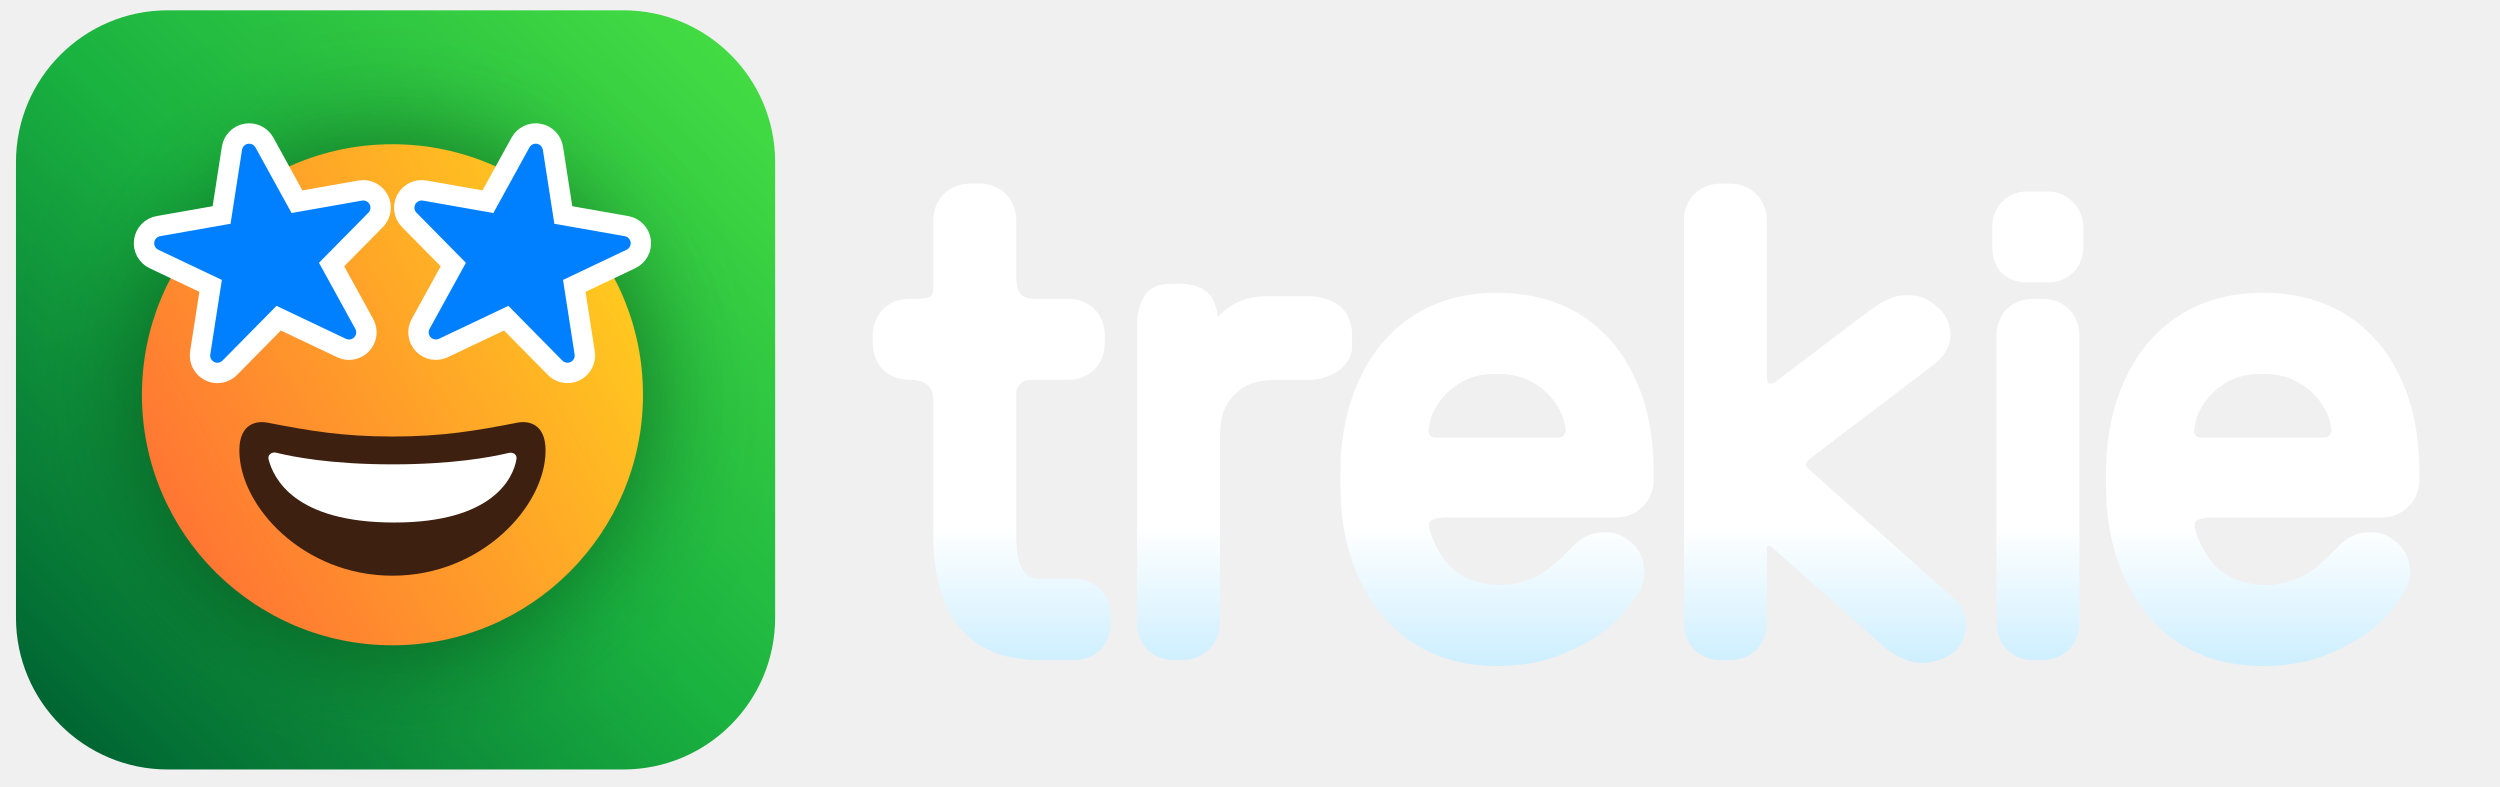
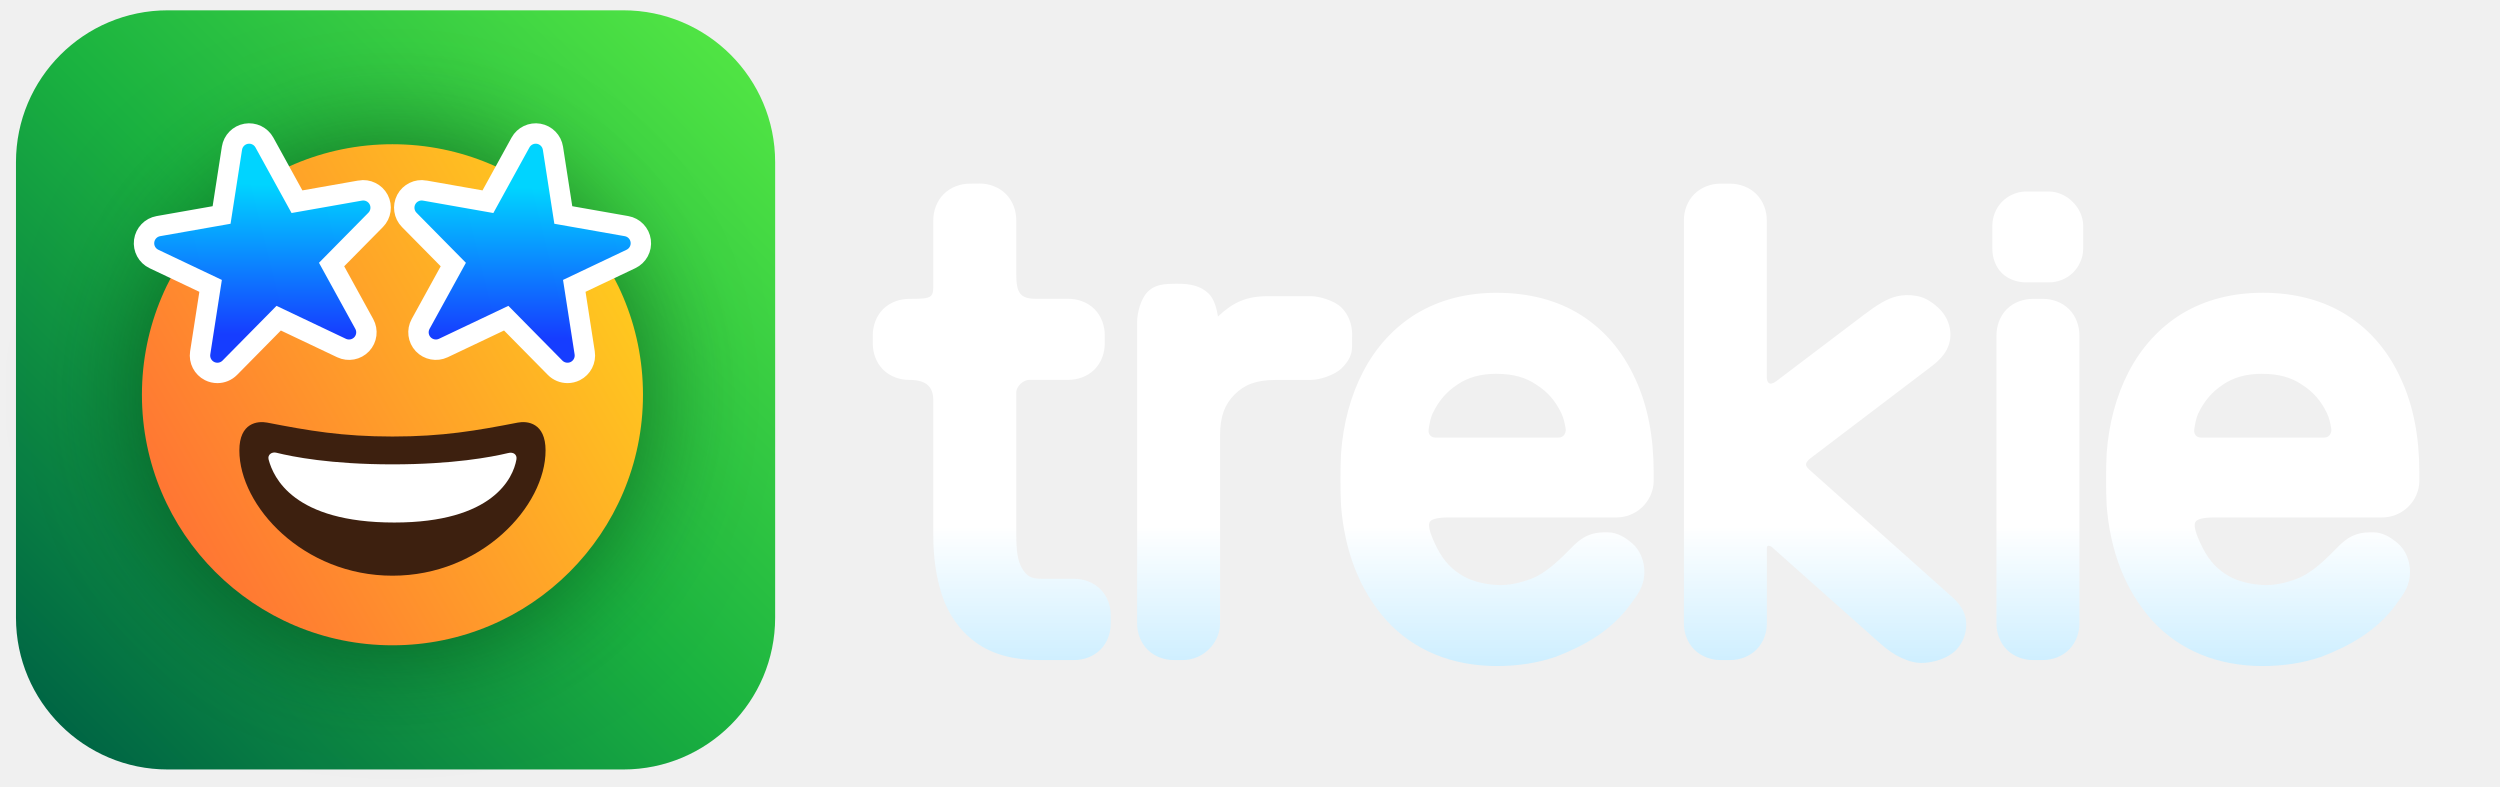
<svg xmlns="http://www.w3.org/2000/svg" xmlns:xlink="http://www.w3.org/1999/xlink" width="823.268" height="259.036" viewBox="0 0 217.823 68.537" version="1.1" id="svg5" xml:space="preserve">
  <defs id="defs2">
-     <linearGradient id="linearGradient31">
-       <stop style="stop-color:#006633;stop-opacity:1;" offset="0" id="stop29" />
-       <stop style="stop-color:#1ab240;stop-opacity:1;" offset="0.5" id="stop30" />
-       <stop style="stop-color:#43db43;stop-opacity:1;" offset="1" id="stop31" />
+     <linearGradient id="linearGradient26">
+       <stop style="stop-color:#163dff;stop-opacity:1;" offset="0" id="stop24" />
+       <stop style="stop-color:#00d4ff;stop-opacity:1;" offset="0.832" id="stop25" />
+     </linearGradient>
+     <linearGradient id="linearGradient45">
+       <stop style="stop-color:#006644;stop-opacity:1;" offset="0" id="stop40" />
+       <stop style="stop-color:#1ab240;stop-opacity:1;" offset="0.5" id="stop44" />
+       <stop style="stop-color:#50e444;stop-opacity:1;" offset="1" id="stop45" />
    </linearGradient>
    <linearGradient id="linearGradient14">
      <stop style="stop-color:#cceeff;stop-opacity:1;" offset="0" id="stop13" />
      <stop style="stop-color:#ffffff;stop-opacity:1;" offset="0.296" id="stop14" />
    </linearGradient>
    <linearGradient id="linearGradient122">
      <stop style="stop-color:#ff7733;stop-opacity:1;" offset="0" id="stop121" />
      <stop style="stop-color:#ffc71f;stop-opacity:1;" offset="1" id="stop122" />
    </linearGradient>
    <style id="style6568">.cls-1{fill:none;}.cls-2{clip-path:url(#clip-path);}</style>
    <style id="style6568-5">.cls-1{fill:none;}.cls-2{clip-path:url(#clip-path);}</style>
    <style id="style6568-9">.cls-1{fill:none;}.cls-2{clip-path:url(#clip-path);}</style>
    <style id="style22571">.cls-1{fill:#84d0f7;}.cls-2{fill:#aa392d;}.cls-3{fill:#7c211a;}.cls-4{fill:#e59973;}.cls-5{fill:#2d2d2d;}.cls-6{opacity:0.2;}.cls-7{opacity:0.3;}</style>
    <style id="style23309">
      .cls-1 {
        fill: none;
      }
    </style>
    <style id="style6568-7">.cls-1{fill:none;}.cls-2{clip-path:url(#clip-path);}</style>
    <style id="style6568-5-5">.cls-1{fill:none;}.cls-2{clip-path:url(#clip-path);}</style>
    <style id="style6568-9-3">.cls-1{fill:none;}.cls-2{clip-path:url(#clip-path);}</style>
    <style id="style22571-5">.cls-1{fill:#84d0f7;}.cls-2{fill:#aa392d;}.cls-3{fill:#7c211a;}.cls-4{fill:#e59973;}.cls-5{fill:#2d2d2d;}.cls-6{opacity:0.2;}.cls-7{opacity:0.3;}</style>
    <style id="style23309-6">
      .cls-1 {
        fill: none;
      }
    </style>
    <style id="style1-9">
      .cls-1 {
        fill: none;
      }
    </style>
    <rect x="223.755" y="162.305" width="120.361" height="58.945" id="rect144" />
    <linearGradient xlink:href="#linearGradient14" id="linearGradient148" x1="52.941" y1="46.773" x2="52.941" y2="31.754" gradientUnits="userSpaceOnUse" />
    <filter style="color-interpolation-filters:sRGB" id="filter5-7" x="-0.275" y="-0.275" width="1.55" height="1.55">
      <feFlood result="flood" in="SourceGraphic" flood-opacity="0.6" flood-color="rgb(0,51,13)" id="feFlood4-5" />
      <feGaussianBlur result="blur" in="SourceGraphic" stdDeviation="5" id="feGaussianBlur4-3" />
      <feOffset result="offset" in="blur" dx="0" dy="0" id="feOffset4-5" />
      <feComposite result="comp1" operator="in" in="flood" in2="offset" id="feComposite4-6" />
      <feComposite result="comp2" operator="over" in="SourceGraphic" in2="comp1" id="feComposite5-2" />
    </filter>
    <linearGradient xlink:href="#linearGradient122" id="linearGradient7" gradientUnits="userSpaceOnUse" gradientTransform="matrix(4.583455,0,0,4.583455,183.9296,605.1178)" x1="11.106" y1="14.468" x2="19.155" y2="9.821" />
-     <linearGradient xlink:href="#linearGradient31" id="linearGradient8" gradientUnits="userSpaceOnUse" gradientTransform="matrix(0.6451905,0,0,0.6451905,90.38927,200.8661)" x1="211.292" y1="762.624" x2="301.672" y2="672.244" />
+     <linearGradient xlink:href="#linearGradient45" id="linearGradient8" gradientUnits="userSpaceOnUse" gradientTransform="matrix(0.6451905,0,0,0.6451905,90.38927,200.8661)" x1="211.292" y1="762.624" x2="301.672" y2="672.244" />
+     <linearGradient xlink:href="#linearGradient26" id="linearGradient28" x1="254.048" y1="658.19" x2="254.272" y2="642.436" gradientUnits="userSpaceOnUse" />
  </defs>
  <g id="layer1" transform="translate(-220.5135,-628.8826)">
    <g aria-label="trekie" id="g144" style="font-size:10.583px;line-height:1.25;fill:#21272c;fill-opacity:1;stroke-width:0.265" transform="matrix(2.793953,0,0,2.793953,210.854,556.4949)">
      <g aria-label="trekie" id="g137" style="font-family:Rubik;-inkscape-font-specification:Rubik;fill:#21272c;fill-opacity:1;stroke-width:0.07" />
      <text xml:space="preserve" transform="scale(0.2645833)" id="text137" style="font-size:40px;line-height:1.25;font-family:Rubik;-inkscape-font-specification:Rubik;white-space:pre;shape-inside:url(#rect144);display:inline;fill:#21272c;fill-opacity:1" />
      <path id="path138" style="font-weight:300;-inkscape-font-specification:'Rubik Light';fill:url(#linearGradient148);fill-opacity:1;stroke-width:0.073" d="m 33.697,31.636 c -0.283,0 -0.591,0.106 -0.81,0.325 -0.219,0.219 -0.325,0.527 -0.325,0.81 v 1.928 c 0,0.491 0.017,0.53 -0.756,0.53 -0.27,0 -0.583,0.094 -0.81,0.321 -0.227,0.227 -0.321,0.54 -0.321,0.81 v 0.265 c 0,0.27 0.094,0.583 0.321,0.81 0.227,0.227 0.54,0.321 0.81,0.321 0.54,0 0.756,0.21 0.756,0.644 v 4.218 c 0,0.653 0.084,1.26 0.261,1.819 0.192,0.607 0.553,1.131 1.054,1.498 0.535,0.392 1.215,0.557 1.973,0.557 h 1.115 c 0.283,0 0.591,-0.106 0.81,-0.325 0.227,-0.227 0.321,-0.54 0.321,-0.81 v -0.263 c 3e-6,-0.27 -0.094,-0.583 -0.321,-0.81 -0.219,-0.219 -0.528,-0.325 -0.81,-0.325 h -1.022 c -0.354,0 -0.481,-0.097 -0.623,-0.344 -0.121,-0.219 -0.171,-0.492 -0.171,-1.075 v -4.379 c 0,-0.231 0.245,-0.407 0.405,-0.407 h 1.224 c 0.27,0 0.583,-0.094 0.81,-0.321 0.227,-0.227 0.321,-0.54 0.321,-0.81 v -0.265 c 0,-0.27 -0.094,-0.583 -0.321,-0.81 -0.227,-0.227 -0.54,-0.321 -0.81,-0.321 h -1.006 c -0.509,0 -0.623,-0.186 -0.623,-0.785 v -1.674 c 0,-0.283 -0.105,-0.591 -0.324,-0.81 -0.213,-0.213 -0.521,-0.325 -0.806,-0.325 z m 23.404,0 c -0.285,-5.3e-5 -0.593,0.112 -0.806,0.325 -0.219,0.219 -0.325,0.527 -0.325,0.81 v 12.586 c -3e-6,0.283 0.106,0.591 0.325,0.81 0.213,0.213 0.521,0.325 0.806,0.325 h 0.321 c 0.283,0 0.591,-0.106 0.81,-0.325 0.219,-0.219 0.325,-0.527 0.325,-0.81 v -2.369 c 0,-0.079 0.096,-0.084 0.195,0.016 l 3.357,2.986 c 0.204,0.182 0.426,0.336 0.638,0.431 0.184,0.083 0.42,0.18 0.722,0.159 0.296,-0.021 0.712,-0.127 0.98,-0.392 0.21,-0.208 0.325,-0.515 0.325,-0.792 8e-6,-0.459 -0.265,-0.71 -0.476,-0.905 -0.004,-0.003 -0.008,-0.005 -0.012,-0.008 l -0.002,-0.002 -4.413,-3.935 c -0.13,-0.13 -0.122,-0.187 0.01,-0.319 l 3.848,-2.922 c 0.158,-0.12 0.334,-0.296 0.444,-0.501 v -3.7e-4 -5.55e-4 -5.55e-4 -5.55e-4 -3.7e-4 -5.55e-4 -5.55e-4 -5.55e-4 c 0.217,-0.431 0.088,-0.927 -0.211,-1.233 v -5.54e-4 -5.55e-4 -5.55e-4 -3.7e-4 c -0.187,-0.187 -0.434,-0.376 -0.73,-0.427 -0.479,-0.083 -0.803,0.041 -1.098,0.211 -0.199,0.115 -0.384,0.251 -0.522,0.357 v -0.002 l -2.752,2.085 c -5e-6,6.73e-4 -5e-6,0.001 0,0.002 -0.243,0.177 -0.306,0.033 -0.306,-0.139 v -4.88 c 0,-0.283 -0.106,-0.591 -0.325,-0.81 -0.219,-0.219 -0.527,-0.325 -0.81,-0.325 z m 9.496,0.246 c -0.257,0.008 -0.54,0.136 -0.723,0.336 -0.19,0.201 -0.285,0.481 -0.285,0.719 v 0.744 c 3e-6,0.246 0.09,0.538 0.292,0.74 0.202,0.202 0.495,0.293 0.741,0.293 h 0.744 c 0.239,2e-6 0.517,-0.095 0.719,-0.285 0.206,-0.189 0.336,-0.484 0.336,-0.748 v -0.744 c 0,-0.257 -0.128,-0.54 -0.325,-0.73 -0.19,-0.197 -0.473,-0.325 -0.73,-0.325 h -0.744 c -0.008,0 -0.016,-2.52e-4 -0.025,0 z m -26.406,2.875 c -0.435,0.002 -0.717,0.014 -0.958,0.268 -0.204,0.216 -0.315,0.645 -0.315,0.923 v 9.409 c 0,0.283 0.106,0.591 0.325,0.81 0.219,0.219 0.527,0.325 0.81,0.325 h 0.3 c 0.278,0 0.569,-0.113 0.784,-0.317 0.228,-0.21 0.367,-0.52 0.367,-0.817 v -5.858 c 0,-0.619 0.155,-0.99 0.454,-1.289 0.301,-0.301 0.666,-0.454 1.285,-0.454 h 1.089 c 0.143,0 0.337,-0.04 0.495,-0.099 0.169,-0.063 0.349,-0.144 0.471,-0.267 0.226,-0.226 0.323,-0.423 0.323,-0.678 0,-0.106 0.003,-0.296 0.002,-0.396 -0.003,-0.283 -0.106,-0.591 -0.325,-0.81 -0.123,-0.123 -0.296,-0.206 -0.471,-0.267 -0.176,-0.06 -0.353,-0.095 -0.495,-0.095 h -1.333 c -0.668,0 -1.084,0.187 -1.56,0.634 -10e-4,-0.006 -10e-4,-0.007 -0.002,-0.014 -0.03,-0.173 -0.091,-0.505 -0.286,-0.699 -0.244,-0.244 -0.584,-0.31 -0.96,-0.308 z m 9.943,0.282 c -0.923,0 -1.771,0.211 -2.497,0.647 0.004,-0.002 -1.62e-4,-9.31e-4 -0.01,0.004 a 0.133,0.133 0 0 0 -0.006,0.004 c -0.703,0.434 -1.263,1.051 -1.656,1.809 -0.39,0.751 -0.619,1.609 -0.688,2.548 a 0.133,0.133 0 0 0 0,0.01 c -2e-6,0.001 -2e-6,0.002 0,0.004 -0.014,0.221 -0.017,0.532 -0.017,0.795 0,0.263 0.003,0.575 0.017,0.796 -1.3e-5,0.003 -10e-6,0.003 0,0.006 7.5e-5,10e-4 -6.7e-5,0.003 0,0.004 a 0.133,0.133 0 0 0 0,0.005 c 0.11,1.418 0.575,2.639 1.409,3.575 a 0.133,0.133 0 0 0 0.004,0.004 c 0.855,0.945 2.064,1.429 3.444,1.429 0.66,0 1.271,-0.094 1.834,-0.286 a 0.133,0.133 0 0 0 0.006,-0.002 c 0.903,-0.349 1.731,-0.813 2.331,-1.636 a 0.133,0.133 0 0 0 0,-1.85e-4 0.133,0.133 0 0 0 0,-1.85e-4 0.133,0.133 0 0 0 0,-1.85e-4 0.133,0.133 0 0 0 0,-1.85e-4 0.133,0.133 0 0 0 0,-1.85e-4 0.133,0.133 0 0 0 0,-1.85e-4 0.133,0.133 0 0 0 0,-1.85e-4 0.133,0.133 0 0 0 0,-1.85e-4 0.133,0.133 0 0 0 0,-1.85e-4 0.133,0.133 0 0 0 0,-1.85e-4 0.133,0.133 0 0 0 0,-1.85e-4 c 0.211,-0.298 0.432,-0.541 0.432,-1.022 0,-0.319 -0.129,-0.666 -0.381,-0.88 -0.194,-0.164 -0.45,-0.342 -0.769,-0.342 -0.33,0 -0.634,0.016 -1.02,0.379 a 0.133,0.133 0 0 0 -0.004,0.002 c -0.432,0.433 -0.847,0.876 -1.376,1.076 -0.337,0.126 -0.698,0.205 -1.044,0.186 -0.409,-0.023 -0.833,-0.123 -1.16,-0.34 -0.347,-0.231 -0.571,-0.502 -0.786,-0.968 -0.086,-0.185 -0.141,-0.334 -0.163,-0.445 -0.022,-0.11 -0.011,-0.173 0.01,-0.211 0.022,-0.038 0.064,-0.072 0.164,-0.1 0.1,-0.028 0.25,-0.043 0.448,-0.043 h 5.22 c 0.267,0 0.565,-0.105 0.783,-0.311 0.229,-0.211 0.368,-0.522 0.368,-0.82 v -0.282 c 0,-1.083 -0.18,-2.058 -0.57,-2.901 l -0.002,-0.002 C 54.077,36.89 53.504,36.205 52.765,35.737 52.017,35.264 51.123,35.04 50.135,35.04 Z m 23.876,0 c -0.923,0 -1.771,0.211 -2.497,0.647 0.004,-0.002 -1.61e-4,-9.31e-4 -0.01,0.004 a 0.133,0.133 0 0 0 -0.006,0.004 c -0.703,0.434 -1.262,1.051 -1.656,1.809 -0.39,0.751 -0.619,1.609 -0.688,2.548 a 0.133,0.133 0 0 0 0,0.01 c -3e-6,0.001 -3e-6,0.002 0,0.004 -0.014,0.221 -0.017,0.532 -0.017,0.795 0,0.263 0.003,0.575 0.017,0.796 -1.4e-5,0.003 -1.2e-5,0.003 0,0.006 7.4e-5,10e-4 -6.8e-5,0.003 0,0.004 a 0.133,0.133 0 0 0 0,0.005 c 0.11,1.418 0.575,2.639 1.409,3.575 a 0.133,0.133 0 0 0 0.004,0.004 c 0.855,0.945 2.064,1.429 3.444,1.429 0.66,0 1.271,-0.094 1.834,-0.286 a 0.133,0.133 0 0 0 0.006,-0.002 c 0.903,-0.349 1.731,-0.813 2.331,-1.636 a 0.133,0.133 0 0 0 0,-1.85e-4 0.133,0.133 0 0 0 0,-1.85e-4 0.133,0.133 0 0 0 0,-1.85e-4 0.133,0.133 0 0 0 0,-1.85e-4 0.133,0.133 0 0 0 0,-1.85e-4 0.133,0.133 0 0 0 0,-1.85e-4 0.133,0.133 0 0 0 0,-1.85e-4 0.133,0.133 0 0 0 0,-1.85e-4 0.133,0.133 0 0 0 0,-1.85e-4 0.133,0.133 0 0 0 0,-1.85e-4 0.133,0.133 0 0 0 0,-1.85e-4 c 0.211,-0.298 0.432,-0.541 0.432,-1.022 0,-0.319 -0.129,-0.666 -0.381,-0.88 -0.194,-0.164 -0.45,-0.342 -0.769,-0.342 -0.33,0 -0.634,0.016 -1.02,0.379 a 0.133,0.133 0 0 0 -0.003,0.002 c -0.432,0.433 -0.847,0.876 -1.376,1.076 -0.337,0.126 -0.697,0.205 -1.044,0.186 -0.409,-0.023 -0.833,-0.123 -1.16,-0.34 -0.347,-0.231 -0.571,-0.502 -0.786,-0.968 -0.086,-0.185 -0.14,-0.334 -0.163,-0.445 -0.022,-0.11 -0.012,-0.173 0.01,-0.211 0.022,-0.038 0.064,-0.072 0.164,-0.1 0.1,-0.028 0.25,-0.043 0.448,-0.043 h 5.22 c 0.267,0 0.565,-0.105 0.783,-0.311 0.229,-0.211 0.368,-0.522 0.368,-0.82 v -0.282 c 0,-1.083 -0.18,-2.058 -0.57,-2.901 l -0.002,-0.002 c -0.377,-0.84 -0.95,-1.525 -1.69,-1.993 -0.748,-0.473 -1.642,-0.698 -2.63,-0.698 z m -7.161,0.19 c -0.27,0 -0.583,0.094 -0.81,0.321 -0.227,0.227 -0.321,0.54 -0.321,0.81 v 8.997 c 0,0.27 0.094,0.583 0.321,0.81 0.219,0.219 0.527,0.325 0.81,0.325 h 0.321 c 0.283,0 0.591,-0.106 0.81,-0.325 0.226,-0.226 0.323,-0.539 0.323,-0.81 v -8.997 c 0,-0.27 -0.096,-0.583 -0.323,-0.81 -0.227,-0.227 -0.54,-0.321 -0.81,-0.321 z m -16.715,2.338 1.85e-4,1.85e-4 c 0.517,0 0.9,0.114 1.227,0.333 a 0.133,0.133 0 0 0 0.002,0.002 c 0.011,0.007 0.011,0.008 0.006,0.004 a 0.133,0.133 0 0 0 0.004,0.002 c 0.345,0.22 0.591,0.5 0.778,0.894 0.065,0.137 0.104,0.303 0.132,0.483 a 0.133,0.133 0 0 0 0.002,0.015 c 0.003,0.01 -8.09e-4,0.095 -0.038,0.153 -0.038,0.059 -0.088,0.102 -0.199,0.102 H 48.229 c -0.162,0 -0.237,-0.113 -0.22,-0.251 0.026,-0.188 0.061,-0.361 0.124,-0.503 a 0.133,0.133 0 0 0 0.004,-0.004 c 0.189,-0.395 0.435,-0.674 0.767,-0.893 a 0.133,0.133 0 0 0 0.012,-0.01 c 0.326,-0.215 0.706,-0.329 1.219,-0.329 z m 23.876,0 v 1.85e-4 c 0.517,0 0.9,0.114 1.227,0.333 a 0.133,0.133 0 0 0 0.002,0.002 c 0.011,0.007 0.011,0.008 0.006,0.004 a 0.133,0.133 0 0 0 0.004,0.002 c 0.345,0.22 0.591,0.5 0.778,0.894 0.065,0.137 0.104,0.303 0.132,0.483 a 0.133,0.133 0 0 0 0.002,0.015 c 0.003,0.01 -8.07e-4,0.095 -0.038,0.153 -0.038,0.059 -0.088,0.102 -0.199,0.102 h -3.819 c -0.162,0 -0.237,-0.113 -0.22,-0.251 0.026,-0.188 0.061,-0.361 0.124,-0.503 a 0.133,0.133 0 0 0 0.004,-0.004 c 0.189,-0.395 0.434,-0.674 0.767,-0.893 a 0.133,0.133 0 0 0 0.012,-0.01 c 0.326,-0.215 0.707,-0.329 1.22,-0.329 z" />
    </g>
    <rect style="fill:url(#linearGradient8);fill-opacity:1;stroke-width:4.147" id="rect3" width="66.146" height="66.146" x="221.905" y="629.781" rx="13.229" ry="13.229" />
    <path fill="#ffcc4d" d="m 276.536,663.278 c 0,12.056 -9.773,21.829 -21.829,21.829 -12.056,0 -21.829,-9.773 -21.829,-21.829 0,-12.056 9.773,-21.829 21.829,-21.829 12.056,0 21.829,9.773 21.829,21.829" id="path3" style="fill:url(#linearGradient7);fill-opacity:1;stroke:#ffffff;stroke-width:0;stroke-miterlimit:4;stroke-dasharray:none;stroke-opacity:1;filter:url(#filter5-7)" />
    <path fill="#664500" d="m 254.707,666.917 c -4.394,0 -7.309,-0.512 -10.914,-1.213 -0.823,-0.159 -2.425,0 -2.425,2.425 0,4.851 5.572,10.914 13.34,10.914 7.766,0 13.34,-6.064 13.34,-10.914 0,-2.425 -1.602,-2.585 -2.425,-2.425 -3.605,0.701 -6.521,1.213 -10.914,1.213 z" id="path4" style="fill:#3d200f;fill-opacity:1;stroke:none;stroke-width:0;stroke-miterlimit:4;stroke-dasharray:none" />
    <path fill="#ffffff" d="m 244.604,668.331 c 1.396,0.345 4.71,1.011 10.103,1.011 5.256,0 8.613,-0.633 10.073,-0.984 0.474,-0.127 0.8,0.145 0.73,0.551 -0.28,1.626 -2.052,5.501 -10.64,5.501 -8.793,0 -10.532,-3.916 -10.953,-5.487 -0.114,-0.426 0.288,-0.699 0.687,-0.593 z" id="path5" style="stroke-width:0;stroke-miterlimit:4;stroke-dasharray:none" />
-     <path fill="#e95f28" d="m 251.896,645.486 -5.508,0.971 -2.838,-5.158 c -0.313,-0.569 -0.956,-0.873 -1.591,-0.762 -0.639,0.113 -1.136,0.62 -1.236,1.26 l -0.903,5.817 -5.508,0.971 c -0.649,0.114 -1.15,0.637 -1.238,1.29 -0.088,0.654 0.256,1.289 0.853,1.573 l 4.936,2.343 -0.907,5.836 c -0.101,0.65 0.229,1.29 0.816,1.587 0.217,0.109 0.45,0.161 0.682,0.161 0.397,0 0.788,-0.155 1.081,-0.451 l 4.259,-4.318 5.479,2.601 c 0.594,0.281 1.302,0.149 1.754,-0.33 0.451,-0.479 0.541,-1.193 0.224,-1.769 l -2.847,-5.176 3.838,-3.89 c 0.463,-0.469 0.569,-1.185 0.263,-1.769 -0.308,-0.585 -0.962,-0.901 -1.607,-0.788 z m 5.622,0 5.508,0.971 2.838,-5.158 c 0.313,-0.569 0.956,-0.873 1.591,-0.762 0.638,0.113 1.135,0.62 1.235,1.26 l 0.903,5.817 5.508,0.971 c 0.65,0.114 1.151,0.635 1.238,1.289 0.087,0.654 -0.256,1.289 -0.853,1.573 l -4.936,2.343 0.907,5.836 c 0.101,0.65 -0.229,1.29 -0.816,1.587 -0.217,0.109 -0.45,0.161 -0.682,0.161 -0.397,0 -0.788,-0.155 -1.081,-0.451 l -4.259,-4.318 -5.479,2.601 c -0.594,0.281 -1.302,0.149 -1.754,-0.33 -0.451,-0.479 -0.541,-1.193 -0.224,-1.769 l 2.847,-5.175 -3.838,-3.89 c -0.463,-0.469 -0.569,-1.185 -0.263,-1.769 0.309,-0.585 0.963,-0.901 1.608,-0.788 z" id="path6" style="fill:#0080ff;fill-opacity:1;stroke:#ffffff;stroke-width:1.778;stroke-miterlimit:4;stroke-dasharray:none;stroke-opacity:1" />
+     <path fill="#e95f28" d="m 251.896,645.486 -5.508,0.971 -2.838,-5.158 c -0.313,-0.569 -0.956,-0.873 -1.591,-0.762 -0.639,0.113 -1.136,0.62 -1.236,1.26 l -0.903,5.817 -5.508,0.971 c -0.649,0.114 -1.15,0.637 -1.238,1.29 -0.088,0.654 0.256,1.289 0.853,1.573 l 4.936,2.343 -0.907,5.836 c -0.101,0.65 0.229,1.29 0.816,1.587 0.217,0.109 0.45,0.161 0.682,0.161 0.397,0 0.788,-0.155 1.081,-0.451 l 4.259,-4.318 5.479,2.601 c 0.594,0.281 1.302,0.149 1.754,-0.33 0.451,-0.479 0.541,-1.193 0.224,-1.769 l -2.847,-5.176 3.838,-3.89 c 0.463,-0.469 0.569,-1.185 0.263,-1.769 -0.308,-0.585 -0.962,-0.901 -1.607,-0.788 z m 5.622,0 5.508,0.971 2.838,-5.158 c 0.313,-0.569 0.956,-0.873 1.591,-0.762 0.638,0.113 1.135,0.62 1.235,1.26 l 0.903,5.817 5.508,0.971 c 0.65,0.114 1.151,0.635 1.238,1.289 0.087,0.654 -0.256,1.289 -0.853,1.573 l -4.936,2.343 0.907,5.836 c 0.101,0.65 -0.229,1.29 -0.816,1.587 -0.217,0.109 -0.45,0.161 -0.682,0.161 -0.397,0 -0.788,-0.155 -1.081,-0.451 l -4.259,-4.318 -5.479,2.601 c -0.594,0.281 -1.302,0.149 -1.754,-0.33 -0.451,-0.479 -0.541,-1.193 -0.224,-1.769 l 2.847,-5.175 -3.838,-3.89 c -0.463,-0.469 -0.569,-1.185 -0.263,-1.769 0.309,-0.585 0.963,-0.901 1.608,-0.788 z" id="path6" style="fill:url(#linearGradient28);fill-opacity:1;stroke:#ffffff;stroke-width:1.778;stroke-miterlimit:4;stroke-dasharray:none;stroke-opacity:1" />
  </g>
  <style type="text/css" id="style1941">
	.st0{fill:none;stroke:#000000;stroke-width:2;stroke-linecap:round;stroke-linejoin:round;stroke-miterlimit:10;}
</style>
  <style type="text/css" id="style1941-0">
	.st0{fill:none;stroke:#000000;stroke-width:2;stroke-linecap:round;stroke-linejoin:round;stroke-miterlimit:10;}
</style>
  <style type="text/css" id="style1941-7">
	.st0{fill:none;stroke:#000000;stroke-width:2;stroke-linecap:round;stroke-linejoin:round;stroke-miterlimit:10;}
</style>
  <style type="text/css" id="style22485">
	.st0{fill:none;stroke:#6C3DB7;stroke-width:4;stroke-linecap:round;stroke-linejoin:round;stroke-miterlimit:10;}
	.st1{fill:none;stroke:#1F992A;stroke-width:4;stroke-linecap:round;stroke-linejoin:round;stroke-miterlimit:10;}
	.st2{fill:none;stroke:#6A83BA;stroke-width:4;stroke-linecap:round;stroke-linejoin:round;stroke-miterlimit:10;}
	.st3{fill:#8A8AFF;stroke:#8A8AFF;stroke-width:2;stroke-linecap:round;stroke-linejoin:round;stroke-miterlimit:10;}
	.st4{fill:#6C3DB7;stroke:#6C3DB7;stroke-width:2;stroke-linecap:round;stroke-linejoin:round;stroke-miterlimit:10;}
	.st5{fill:#A576FF;stroke:#A576FF;stroke-width:2;stroke-linecap:round;stroke-linejoin:round;stroke-miterlimit:10;}
	.st6{fill:#F2BB41;stroke:#F2BB41;stroke-width:2;stroke-linecap:round;stroke-linejoin:round;stroke-miterlimit:10;}
	.st7{fill:#E08838;stroke:#E08838;stroke-width:2;stroke-linecap:round;stroke-linejoin:round;stroke-miterlimit:10;}
	.st8{fill:#1F992A;stroke:#1F992A;stroke-width:2;stroke-linecap:round;stroke-linejoin:round;stroke-miterlimit:10;}
	.st9{fill:#5EC11E;stroke:#5EC11E;stroke-width:2;stroke-linecap:round;stroke-linejoin:round;stroke-miterlimit:10;}
	.st10{fill:#E3FAFF;stroke:#E3FAFF;stroke-width:2;stroke-linecap:round;stroke-linejoin:round;stroke-miterlimit:10;}
	.st11{fill:#FF5093;stroke:#FF5093;stroke-width:2;stroke-linecap:round;stroke-linejoin:round;stroke-miterlimit:10;}
	.st12{fill:#B7257F;stroke:#B7257F;stroke-width:2;stroke-linecap:round;stroke-linejoin:round;stroke-miterlimit:10;}
	.st13{fill:#5189E5;stroke:#5189E5;stroke-width:2;stroke-linecap:round;stroke-linejoin:round;stroke-miterlimit:10;}
	.st14{fill:#6EBAFF;stroke:#6EBAFF;stroke-width:2;stroke-linecap:round;stroke-linejoin:round;stroke-miterlimit:10;}
	.st15{fill:#EDD977;stroke:#EDD977;stroke-width:2;stroke-linecap:round;stroke-linejoin:round;stroke-miterlimit:10;}
	.st16{fill:#8C43FF;stroke:#8C43FF;stroke-width:2;stroke-linecap:round;stroke-linejoin:round;stroke-miterlimit:10;}
	.st17{fill:#5252BA;stroke:#5252BA;stroke-width:2;stroke-linecap:round;stroke-linejoin:round;stroke-miterlimit:10;}
	.st18{fill:none;stroke:#E3FAFF;stroke-width:4;stroke-linecap:round;stroke-linejoin:round;stroke-miterlimit:10;}
	.st19{fill:#354C75;stroke:#354C75;stroke-width:2;stroke-linecap:round;stroke-linejoin:round;stroke-miterlimit:10;}
</style>
  <style type="text/css" id="style23106">
	.st0{fill:none;stroke:#000000;stroke-width:2;stroke-linecap:round;stroke-linejoin:round;stroke-miterlimit:10;}
	.st1{fill:none;stroke:#000000;stroke-width:2;stroke-linejoin:round;stroke-miterlimit:10;}
</style>
  <style type="text/css" id="style1941-1">
	.st0{fill:none;stroke:#000000;stroke-width:2;stroke-linecap:round;stroke-linejoin:round;stroke-miterlimit:10;}
</style>
  <style type="text/css" id="style1941-0-8">
	.st0{fill:none;stroke:#000000;stroke-width:2;stroke-linecap:round;stroke-linejoin:round;stroke-miterlimit:10;}
</style>
  <style type="text/css" id="style1941-7-7">
	.st0{fill:none;stroke:#000000;stroke-width:2;stroke-linecap:round;stroke-linejoin:round;stroke-miterlimit:10;}
</style>
  <style type="text/css" id="style22485-9">
	.st0{fill:none;stroke:#6C3DB7;stroke-width:4;stroke-linecap:round;stroke-linejoin:round;stroke-miterlimit:10;}
	.st1{fill:none;stroke:#1F992A;stroke-width:4;stroke-linecap:round;stroke-linejoin:round;stroke-miterlimit:10;}
	.st2{fill:none;stroke:#6A83BA;stroke-width:4;stroke-linecap:round;stroke-linejoin:round;stroke-miterlimit:10;}
	.st3{fill:#8A8AFF;stroke:#8A8AFF;stroke-width:2;stroke-linecap:round;stroke-linejoin:round;stroke-miterlimit:10;}
	.st4{fill:#6C3DB7;stroke:#6C3DB7;stroke-width:2;stroke-linecap:round;stroke-linejoin:round;stroke-miterlimit:10;}
	.st5{fill:#A576FF;stroke:#A576FF;stroke-width:2;stroke-linecap:round;stroke-linejoin:round;stroke-miterlimit:10;}
	.st6{fill:#F2BB41;stroke:#F2BB41;stroke-width:2;stroke-linecap:round;stroke-linejoin:round;stroke-miterlimit:10;}
	.st7{fill:#E08838;stroke:#E08838;stroke-width:2;stroke-linecap:round;stroke-linejoin:round;stroke-miterlimit:10;}
	.st8{fill:#1F992A;stroke:#1F992A;stroke-width:2;stroke-linecap:round;stroke-linejoin:round;stroke-miterlimit:10;}
	.st9{fill:#5EC11E;stroke:#5EC11E;stroke-width:2;stroke-linecap:round;stroke-linejoin:round;stroke-miterlimit:10;}
	.st10{fill:#E3FAFF;stroke:#E3FAFF;stroke-width:2;stroke-linecap:round;stroke-linejoin:round;stroke-miterlimit:10;}
	.st11{fill:#FF5093;stroke:#FF5093;stroke-width:2;stroke-linecap:round;stroke-linejoin:round;stroke-miterlimit:10;}
	.st12{fill:#B7257F;stroke:#B7257F;stroke-width:2;stroke-linecap:round;stroke-linejoin:round;stroke-miterlimit:10;}
	.st13{fill:#5189E5;stroke:#5189E5;stroke-width:2;stroke-linecap:round;stroke-linejoin:round;stroke-miterlimit:10;}
	.st14{fill:#6EBAFF;stroke:#6EBAFF;stroke-width:2;stroke-linecap:round;stroke-linejoin:round;stroke-miterlimit:10;}
	.st15{fill:#EDD977;stroke:#EDD977;stroke-width:2;stroke-linecap:round;stroke-linejoin:round;stroke-miterlimit:10;}
	.st16{fill:#8C43FF;stroke:#8C43FF;stroke-width:2;stroke-linecap:round;stroke-linejoin:round;stroke-miterlimit:10;}
	.st17{fill:#5252BA;stroke:#5252BA;stroke-width:2;stroke-linecap:round;stroke-linejoin:round;stroke-miterlimit:10;}
	.st18{fill:none;stroke:#E3FAFF;stroke-width:4;stroke-linecap:round;stroke-linejoin:round;stroke-miterlimit:10;}
	.st19{fill:#354C75;stroke:#354C75;stroke-width:2;stroke-linecap:round;stroke-linejoin:round;stroke-miterlimit:10;}
</style>
  <style type="text/css" id="style23106-2">
	.st0{fill:none;stroke:#000000;stroke-width:2;stroke-linecap:round;stroke-linejoin:round;stroke-miterlimit:10;}
	.st1{fill:none;stroke:#000000;stroke-width:2;stroke-linejoin:round;stroke-miterlimit:10;}
</style>
  <style type="text/css" id="style4736">

	.st0{fill:#D1D1D1;}
	.st1{fill:#454545;}

</style>
  <style type="text/css" id="style1">
	.st0{fill:none;stroke:#000000;stroke-width:2;stroke-linecap:round;stroke-linejoin:round;stroke-miterlimit:10;}
</style>
  <style type="text/css" id="style1-4">
	.linesandangles_een{fill:#111918;}
</style>
  <style type="text/css" id="style1-2">
	.st0{fill:#000000;}
</style>
  <style type="text/css" id="style1-5">
	.st0{fill:#000000;}
</style>
  <style type="text/css" id="style1-1">
	.st0{fill:#000000;}
</style>
</svg>
